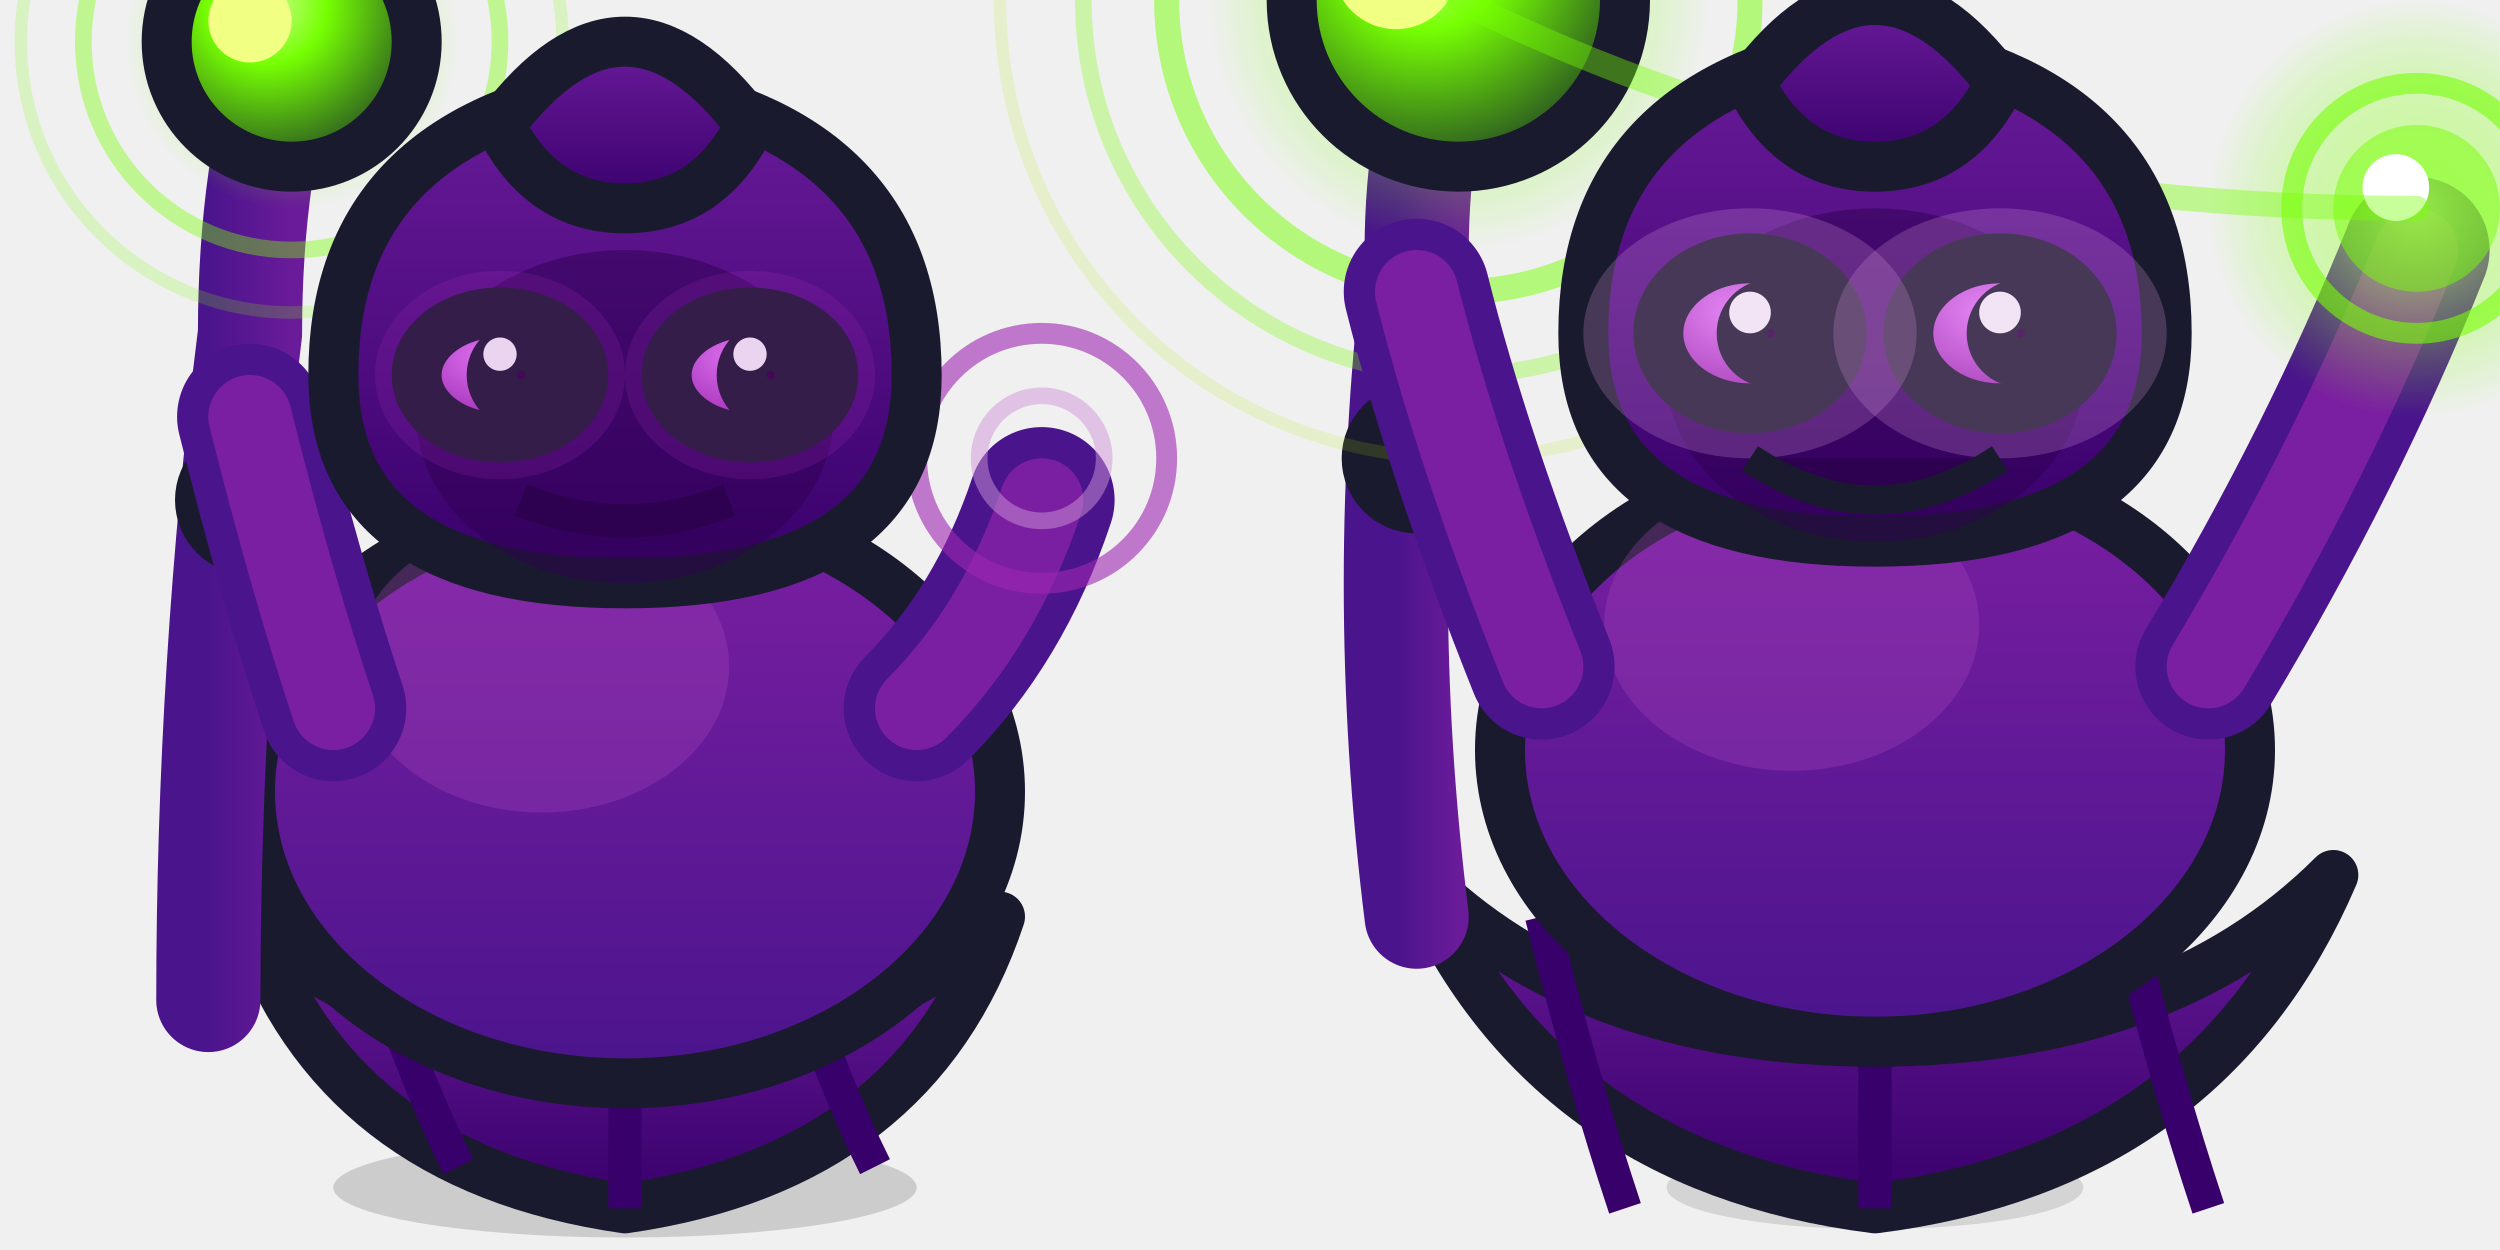
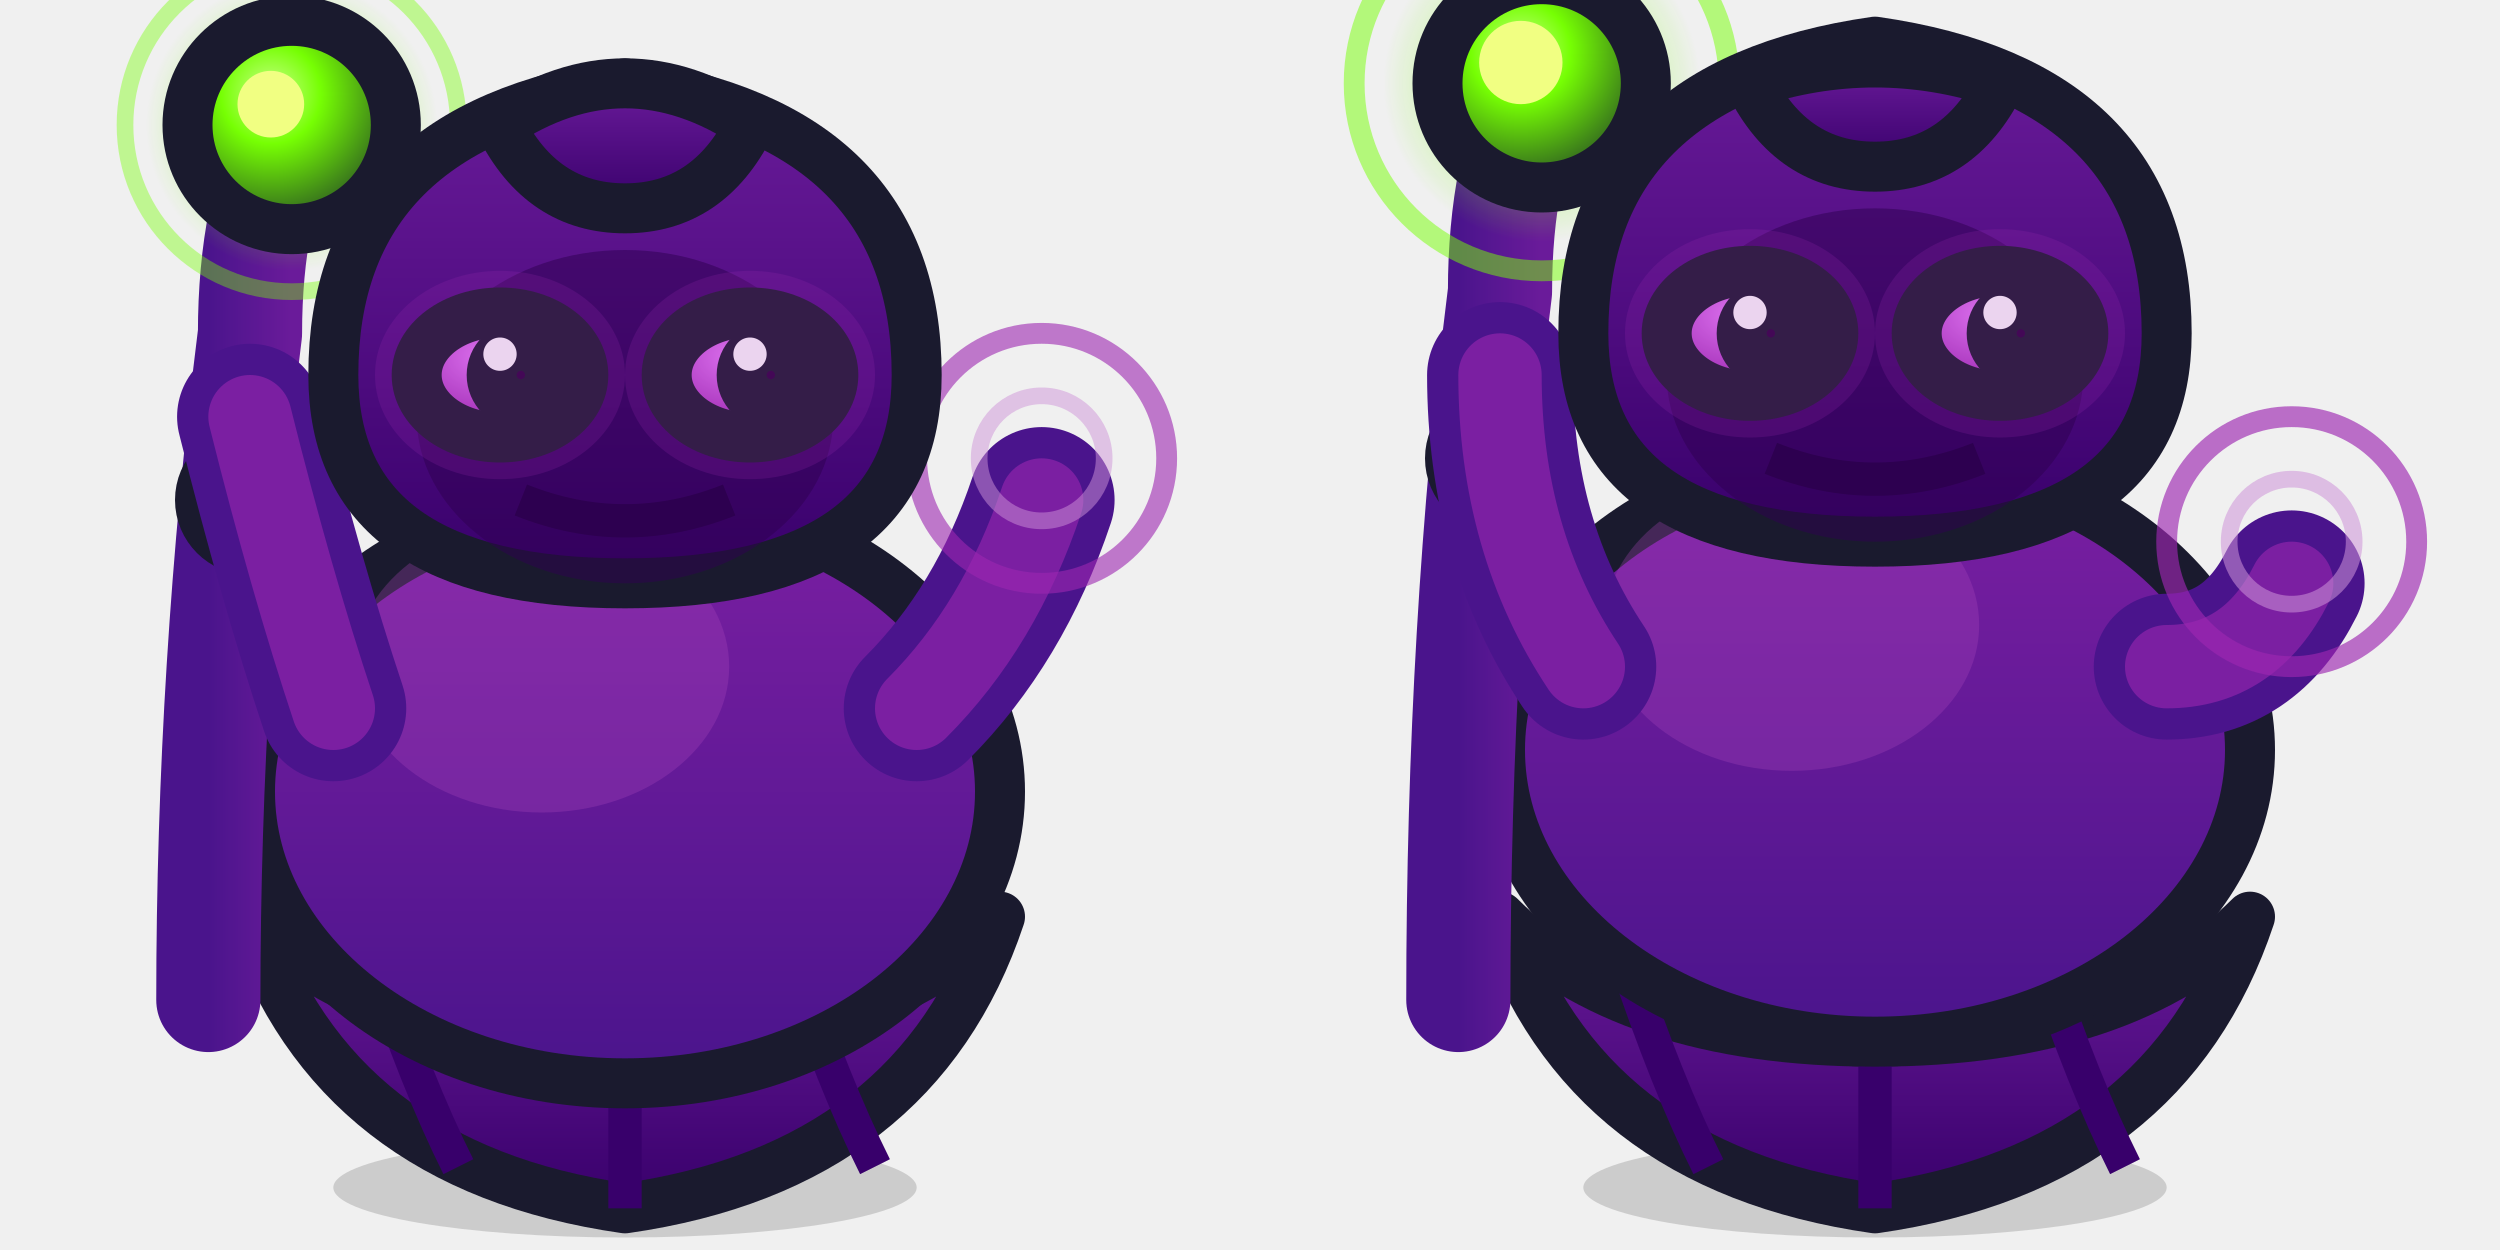
- <svg xmlns="http://www.w3.org/2000/svg" viewBox="0 0 60 30" width="60" height="30" shape-rendering="geometricPrecision">
+ <svg xmlns="http://www.w3.org/2000/svg" viewBox="0 0 60 30" width="240" height="120" shape-rendering="geometricPrecision">
  <defs>
    <linearGradient id="wl-robe" x1="0" y1="0" x2="0" y2="1">
      <stop offset="0%" stop-color="#7b1fa2" />
      <stop offset="100%" stop-color="#4a148c" />
    </linearGradient>
    <linearGradient id="wl-robe-dark" x1="0" y1="0" x2="0" y2="1">
      <stop offset="0%" stop-color="#6a1b9a" />
      <stop offset="100%" stop-color="#38006b" />
    </linearGradient>
    <radialGradient id="wl-orb" cx="0.4" cy="0.35" r="0.6">
      <stop offset="0%" stop-color="#ccff90" />
      <stop offset="40%" stop-color="#76ff03" />
      <stop offset="100%" stop-color="#33691e" />
    </radialGradient>
    <radialGradient id="wl-orb-glow" cx="0.5" cy="0.5" r="0.5">
      <stop offset="0%" stop-color="#ccff90" stop-opacity="0.8" />
      <stop offset="100%" stop-color="#76ff03" stop-opacity="0" />
    </radialGradient>
    <radialGradient id="wl-eye" cx="0.4" cy="0.35" r="0.6">
      <stop offset="0%" stop-color="#ea80fc" />
      <stop offset="100%" stop-color="#9c27b0" />
    </radialGradient>
    <linearGradient id="wl-staff" x1="0" y1="0" x2="1" y2="0">
      <stop offset="0%" stop-color="#4a148c" />
      <stop offset="100%" stop-color="#6a1b9a" />
    </linearGradient>
  </defs>
  <g stroke="#1a1a2e" stroke-width="1.2" stroke-linejoin="round">
    <ellipse cx="15" cy="28.5" rx="7" ry="1.2" fill="#000" opacity="0.15" stroke="none" />
    <path d="M6,22 Q8,28 15,29 Q22,28 24,22 Q21,25 15,25 Q9,25 6,22Z" fill="url(#wl-robe-dark)" />
    <path d="M9,23 Q10,26 11,28" stroke="#38006b" stroke-width="0.8" fill="none" />
    <path d="M15,24 Q15,27 15,29" stroke="#38006b" stroke-width="0.8" fill="none" />
    <path d="M19,23 Q20,26 21,28" stroke="#38006b" stroke-width="0.8" fill="none" />
    <ellipse cx="15" cy="19" rx="9" ry="7" fill="url(#wl-robe)" />
    <ellipse cx="13" cy="16" rx="4.5" ry="3.5" fill="#ab47bc" opacity="0.3" stroke="none" />
-     <path d="M5,24 Q5,16 6,8 Q6,4 7,1" stroke="url(#wl-staff)" stroke-width="2.5" fill="none" stroke-linecap="round" />
+     <path d="M5,24 Q5,16 6,8 Q6,5 7,3" stroke="url(#wl-staff)" stroke-width="2.5" fill="none" stroke-linecap="round" />
    <ellipse cx="6" cy="12" rx="1.2" ry="1.2" fill="#6a1b9a" />
-     <circle cx="7" cy="1" r="4" fill="url(#wl-orb-glow)" stroke="none" />
-     <circle cx="7" cy="1" r="5" fill="none" stroke="#76ff03" stroke-width="0.4" opacity="0.4" />
-     <circle cx="7" cy="1" r="6.5" fill="none" stroke="#76ff03" stroke-width="0.3" opacity="0.2" />
-     <circle cx="7" cy="1" r="3" fill="url(#wl-orb)" />
-     <circle cx="6" cy="0.5" r="1" fill="#f1ff82" stroke="none" />
+     <circle cx="7" cy="3" r="3.5" fill="url(#wl-orb-glow)" stroke="none" />
+     <circle cx="7" cy="3" r="4" fill="none" stroke="#76ff03" stroke-width="0.4" opacity="0.4" />
+     <circle cx="7" cy="3" r="2.5" fill="url(#wl-orb)" />
+     <circle cx="6.5" cy="2.5" r="0.8" fill="#f1ff82" stroke="none" />
    <path d="M8,17 Q7,14 6,10" stroke="#4a148c" stroke-width="3.5" fill="none" stroke-linecap="round" />
    <path d="M8,17 Q7,14 6,10" stroke="#7b1fa2" stroke-width="2" fill="none" stroke-linecap="round" />
    <path d="M22,17 Q24,15 25,12" stroke="#4a148c" stroke-width="3.5" fill="none" stroke-linecap="round" />
    <path d="M22,17 Q24,15 25,12" stroke="#7b1fa2" stroke-width="2" fill="none" stroke-linecap="round" />
    <circle cx="25" cy="11" r="3" fill="none" stroke="#9c27b0" stroke-width="0.5" opacity="0.6" />
    <circle cx="25" cy="11" r="1.5" fill="none" stroke="#ce93d8" stroke-width="0.4" opacity="0.5" />
    <ellipse cx="15" cy="11" rx="3.5" ry="2.5" fill="url(#wl-robe)" />
    <path d="M8,9 Q8,3 15,2 Q22,3 22,9 Q22,14 15,14 Q8,14 8,9Z" fill="url(#wl-robe-dark)" />
    <ellipse cx="15" cy="10" rx="5" ry="4" fill="#2d0050" opacity="0.5" stroke="none" />
-     <path d="M12,3 Q15,-1 18,3 Q17,5 15,5 Q13,5 12,3Z" fill="url(#wl-robe-dark)" />
+     <path d="M12,3 Q15,1 18,3 Q17,5 15,5 Q13,5 12,3Z" fill="url(#wl-robe-dark)" />
    <ellipse cx="12" cy="9" rx="2" ry="1.5" fill="url(#wl-eye)" />
    <circle cx="12.5" cy="9" r="0.7" fill="#2d0040" />
    <circle cx="12" cy="8.5" r="0.4" fill="#fff" stroke="none" />
    <ellipse cx="18" cy="9" rx="2" ry="1.5" fill="url(#wl-eye)" />
    <circle cx="18.5" cy="9" r="0.7" fill="#2d0040" />
    <circle cx="18" cy="8.5" r="0.4" fill="#fff" stroke="none" />
    <ellipse cx="12" cy="9" rx="3" ry="2.5" fill="#9c27b0" opacity="0.2" stroke="none" />
    <ellipse cx="18" cy="9" rx="3" ry="2.5" fill="#9c27b0" opacity="0.2" stroke="none" />
    <path d="M12.5,12 Q15,13 17.5,12" fill="none" stroke="#2d0050" stroke-width="0.8" />
  </g>
  <g transform="translate(30,0)" stroke="#1a1a2e" stroke-width="1.2" stroke-linejoin="round">
-     <ellipse cx="15" cy="28.5" rx="5" ry="1" fill="#000" opacity="0.12" stroke="none" />
-     <path d="M4,21 Q7,28 15,29 Q23,28 26,21 Q22,25 15,25 Q8,25 4,21Z" fill="url(#wl-robe-dark)" />
-     <path d="M7,22 Q8,26 9,29" stroke="#38006b" stroke-width="0.8" fill="none" />
+     <ellipse cx="15" cy="28.5" rx="7" ry="1.2" fill="#000" opacity="0.15" stroke="none" />
+     <path d="M6,22 Q8,28 15,29 Q22,28 24,22 Q21,25 15,25 Q9,25 6,22Z" fill="url(#wl-robe-dark)" />
+     <path d="M9,23 Q10,26 11,28" stroke="#38006b" stroke-width="0.8" fill="none" />
    <path d="M15,24 Q15,27 15,29" stroke="#38006b" stroke-width="0.8" fill="none" />
-     <path d="M21,22 Q22,26 23,29" stroke="#38006b" stroke-width="0.8" fill="none" />
+     <path d="M19,23 Q20,26 21,28" stroke="#38006b" stroke-width="0.8" fill="none" />
    <ellipse cx="15" cy="18" rx="9" ry="7" fill="url(#wl-robe)" />
    <ellipse cx="13" cy="15" rx="4.5" ry="3.5" fill="#ab47bc" opacity="0.3" stroke="none" />
-     <path d="M4,22 Q3,14 4,6 Q4,3 5,0" stroke="url(#wl-staff)" stroke-width="2.5" fill="none" stroke-linecap="round" />
-     <ellipse cx="4" cy="11" rx="1.2" ry="1.2" fill="#6a1b9a" />
-     <circle cx="5" cy="0" r="6" fill="url(#wl-orb-glow)" stroke="none" />
-     <circle cx="5" cy="0" r="7" fill="none" stroke="#76ff03" stroke-width="0.6" opacity="0.5" />
-     <circle cx="5" cy="0" r="9" fill="none" stroke="#76ff03" stroke-width="0.4" opacity="0.3" />
-     <circle cx="5" cy="0" r="11" fill="none" stroke="#aeea00" stroke-width="0.3" opacity="0.15" />
-     <circle cx="5" cy="0" r="4" fill="url(#wl-orb)" />
-     <circle cx="3.5" cy="-0.8" r="1.5" fill="#f1ff82" stroke="none" />
-     <path d="M7,16 Q5,11 4,7" stroke="#4a148c" stroke-width="3.5" fill="none" stroke-linecap="round" />
-     <path d="M7,16 Q5,11 4,7" stroke="#7b1fa2" stroke-width="2" fill="none" stroke-linecap="round" />
-     <path d="M23,16 Q26,11 28,6" stroke="#4a148c" stroke-width="3.5" fill="none" stroke-linecap="round" />
-     <path d="M23,16 Q26,11 28,6" stroke="#7b1fa2" stroke-width="2" fill="none" stroke-linecap="round" />
-     <circle cx="28" cy="5" r="5" fill="url(#wl-orb-glow)" stroke="none" />
-     <circle cx="28" cy="5" r="3" fill="none" stroke="#76ff03" stroke-width="0.5" opacity="0.6" />
-     <circle cx="28" cy="5" r="2" fill="#76ff03" opacity="0.5" stroke="none" />
-     <circle cx="27.5" cy="4.5" r="0.8" fill="#fff" stroke="none" />
-     <path d="M5,0 Q15,5 28,5" stroke="#76ff03" stroke-width="0.6" fill="none" stroke-linecap="round" opacity="0.4" />
+     <path d="M5,24 Q5,15 6,7 Q6,4 7,2" stroke="url(#wl-staff)" stroke-width="2.5" fill="none" stroke-linecap="round" />
+     <ellipse cx="6" cy="11" rx="1.2" ry="1.2" fill="#6a1b9a" />
+     <circle cx="7" cy="2" r="3.8" fill="url(#wl-orb-glow)" stroke="none" />
+     <circle cx="7" cy="2" r="4.5" fill="none" stroke="#76ff03" stroke-width="0.5" opacity="0.5" />
+     <circle cx="7" cy="2" r="2.5" fill="url(#wl-orb)" />
+     <circle cx="6.5" cy="1.5" r="1" fill="#f1ff82" stroke="none" />
+     <path d="M8,16 Q6,13 6,9" stroke="#4a148c" stroke-width="3.5" fill="none" stroke-linecap="round" />
+     <path d="M8,16 Q6,13 6,9" stroke="#7b1fa2" stroke-width="2" fill="none" stroke-linecap="round" />
+     <path d="M22,16 Q24,16 25,14" stroke="#4a148c" stroke-width="3.5" fill="none" stroke-linecap="round" />
+     <path d="M22,16 Q24,16 25,14" stroke="#7b1fa2" stroke-width="2" fill="none" stroke-linecap="round" />
+     <circle cx="25" cy="13" r="3" fill="none" stroke="#9c27b0" stroke-width="0.5" opacity="0.65" />
+     <circle cx="25" cy="13" r="1.5" fill="none" stroke="#ce93d8" stroke-width="0.4" opacity="0.55" />
    <ellipse cx="15" cy="10" rx="3.5" ry="2.5" fill="url(#wl-robe)" />
    <path d="M8,8 Q8,2 15,1 Q22,2 22,8 Q22,13 15,13 Q8,13 8,8Z" fill="url(#wl-robe-dark)" />
    <ellipse cx="15" cy="9" rx="5" ry="4" fill="#2d0050" opacity="0.5" stroke="none" />
-     <path d="M12,2 Q15,-2 18,2 Q17,4 15,4 Q13,4 12,2Z" fill="url(#wl-robe-dark)" />
-     <ellipse cx="12" cy="8" rx="2.2" ry="1.8" fill="url(#wl-eye)" />
+     <path d="M12,2 Q15,1 18,2 Q17,4 15,4 Q13,4 12,2Z" fill="url(#wl-robe-dark)" />
+     <ellipse cx="12" cy="8" rx="2" ry="1.5" fill="url(#wl-eye)" />
    <circle cx="12.5" cy="8" r="0.7" fill="#2d0040" />
-     <circle cx="12" cy="7.5" r="0.5" fill="#fff" stroke="none" />
-     <ellipse cx="18" cy="8" rx="2.2" ry="1.8" fill="url(#wl-eye)" />
+     <circle cx="12" cy="7.5" r="0.4" fill="#fff" stroke="none" />
+     <ellipse cx="18" cy="8" rx="2" ry="1.5" fill="url(#wl-eye)" />
    <circle cx="18.5" cy="8" r="0.7" fill="#2d0040" />
-     <circle cx="18" cy="7.5" r="0.5" fill="#fff" stroke="none" />
-     <ellipse cx="12" cy="8" rx="4" ry="3" fill="#ce93d8" opacity="0.25" stroke="none" />
-     <ellipse cx="18" cy="8" rx="4" ry="3" fill="#ce93d8" opacity="0.25" stroke="none" />
-     <path d="M12,11 Q15,13 18,11" fill="#2d0050" stroke="#1a1a2e" stroke-width="0.7" />
+     <circle cx="18" cy="7.5" r="0.4" fill="#fff" stroke="none" />
+     <ellipse cx="12" cy="8" rx="3" ry="2.5" fill="#9c27b0" opacity="0.2" stroke="none" />
+     <ellipse cx="18" cy="8" rx="3" ry="2.5" fill="#9c27b0" opacity="0.2" stroke="none" />
+     <path d="M12.5,11 Q15,12 17.5,11" fill="none" stroke="#2d0050" stroke-width="0.8" />
  </g>
</svg>
